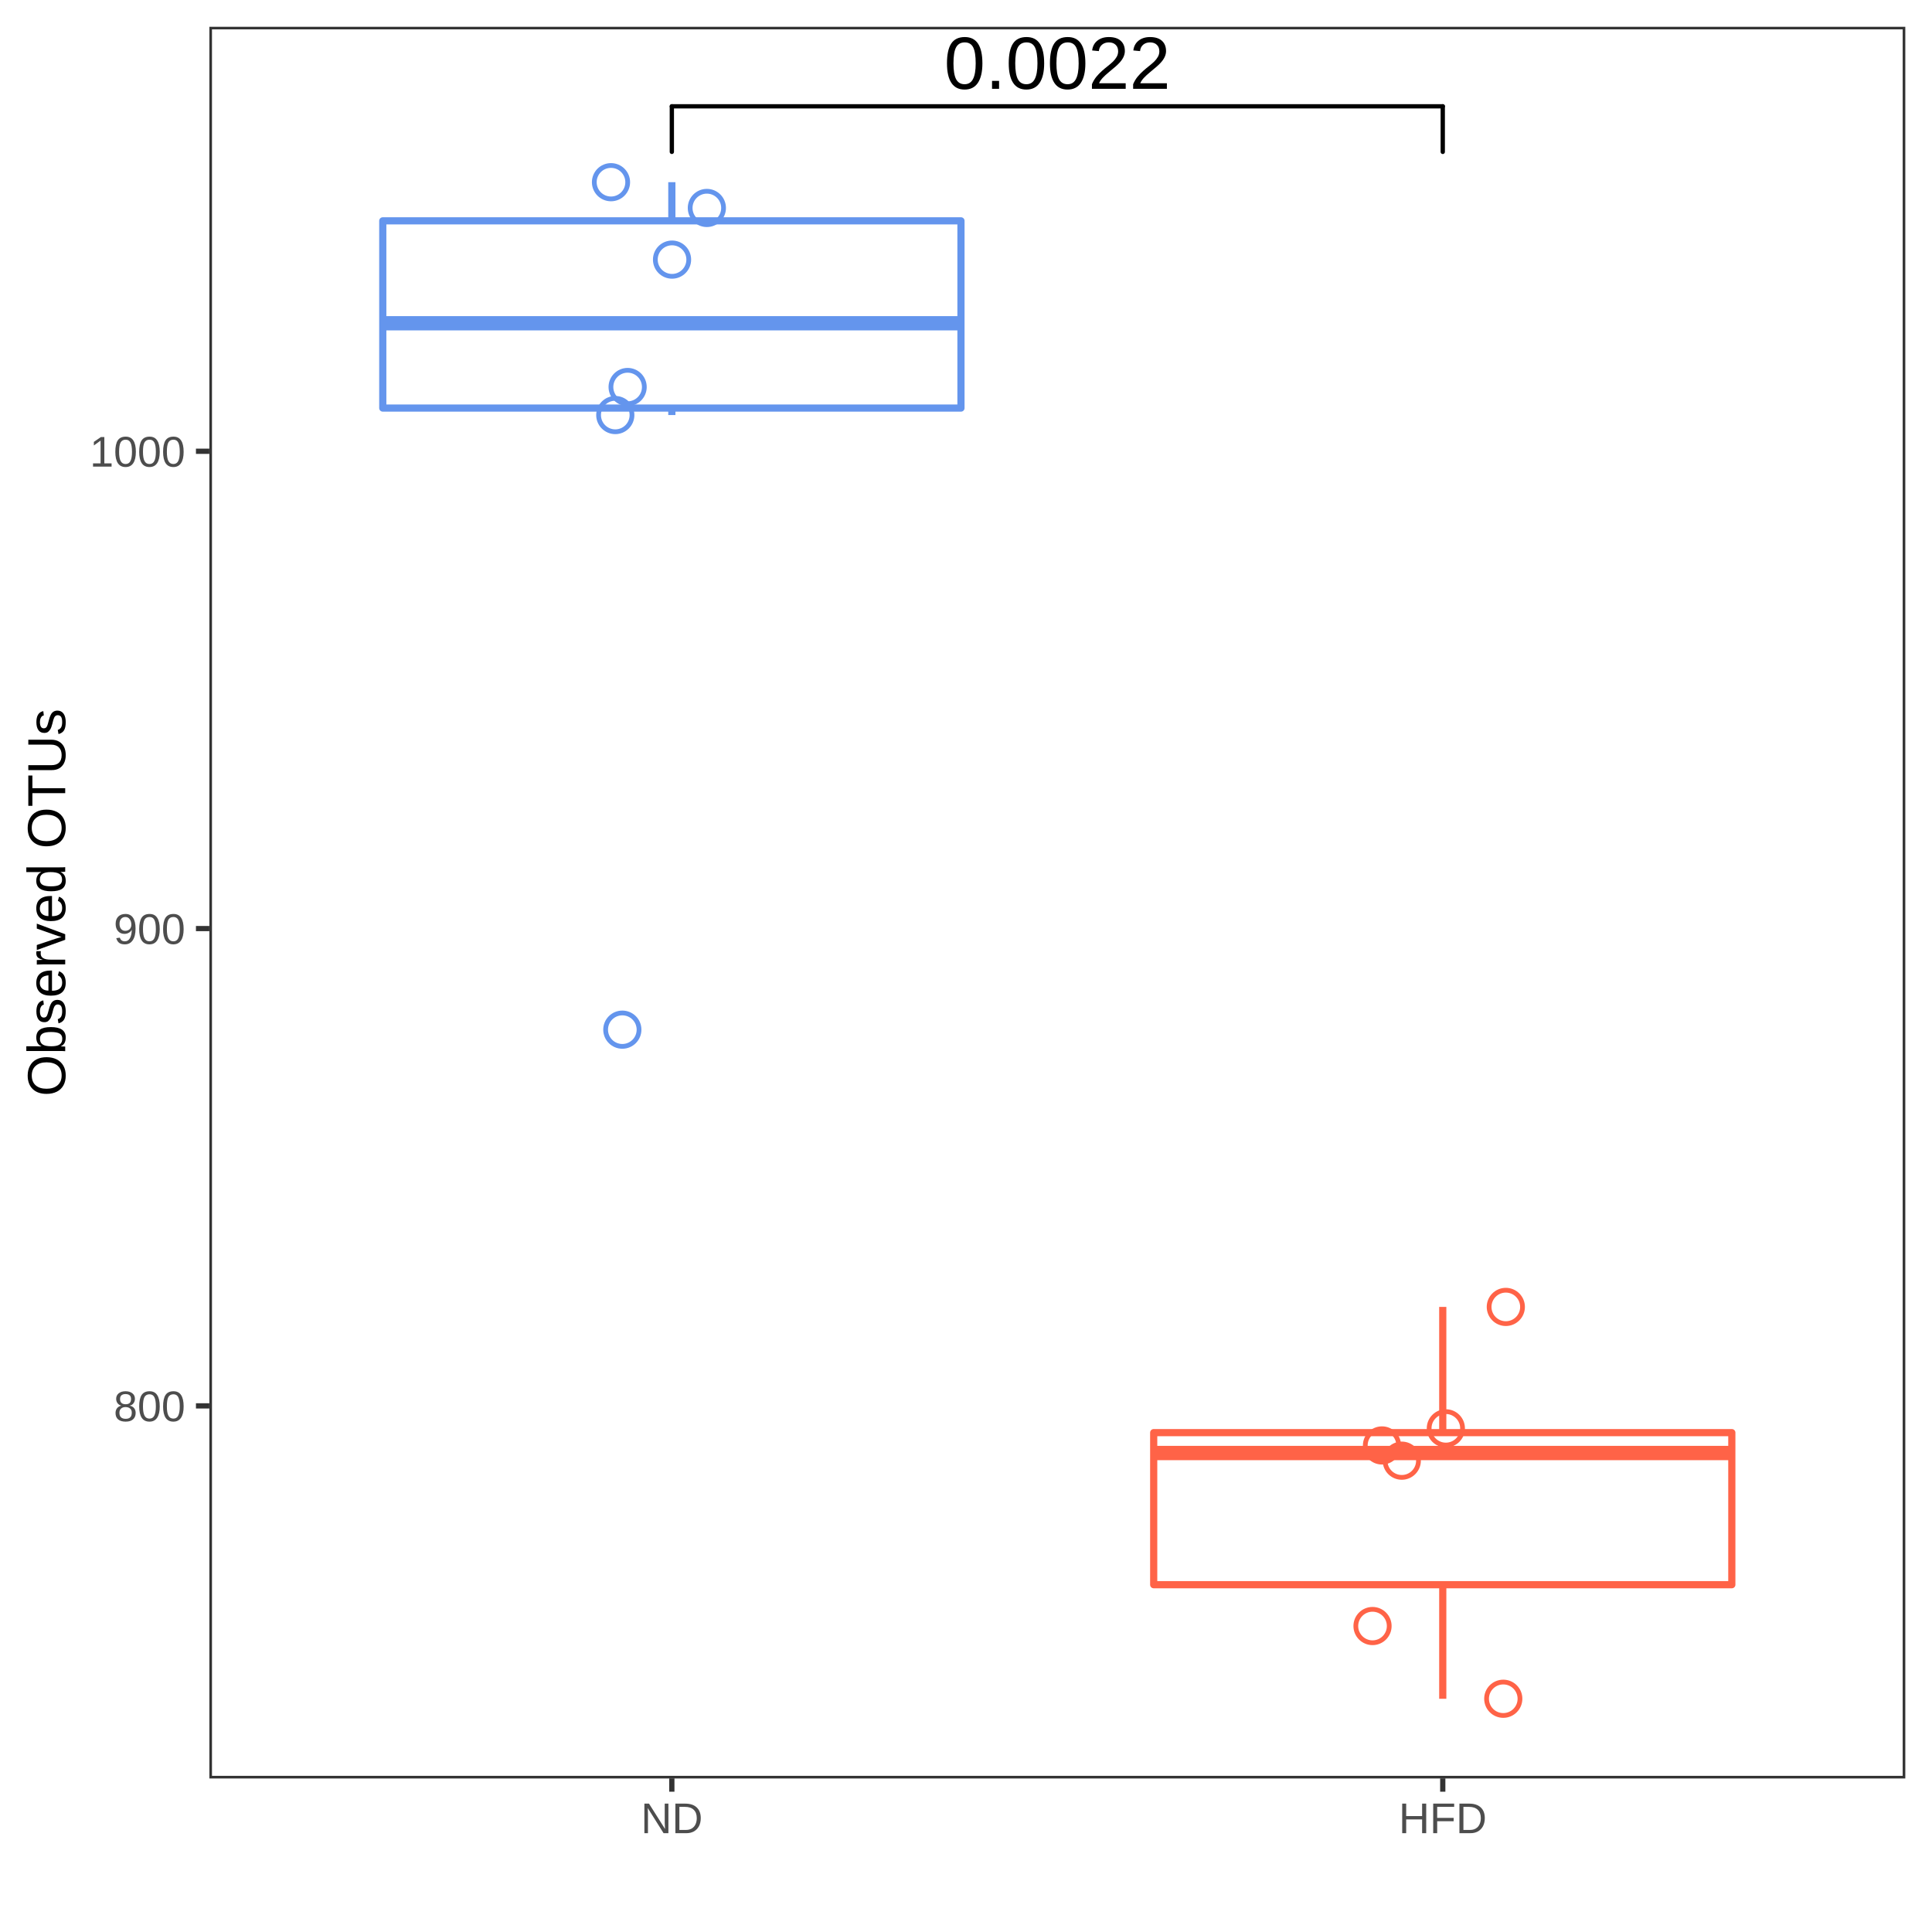
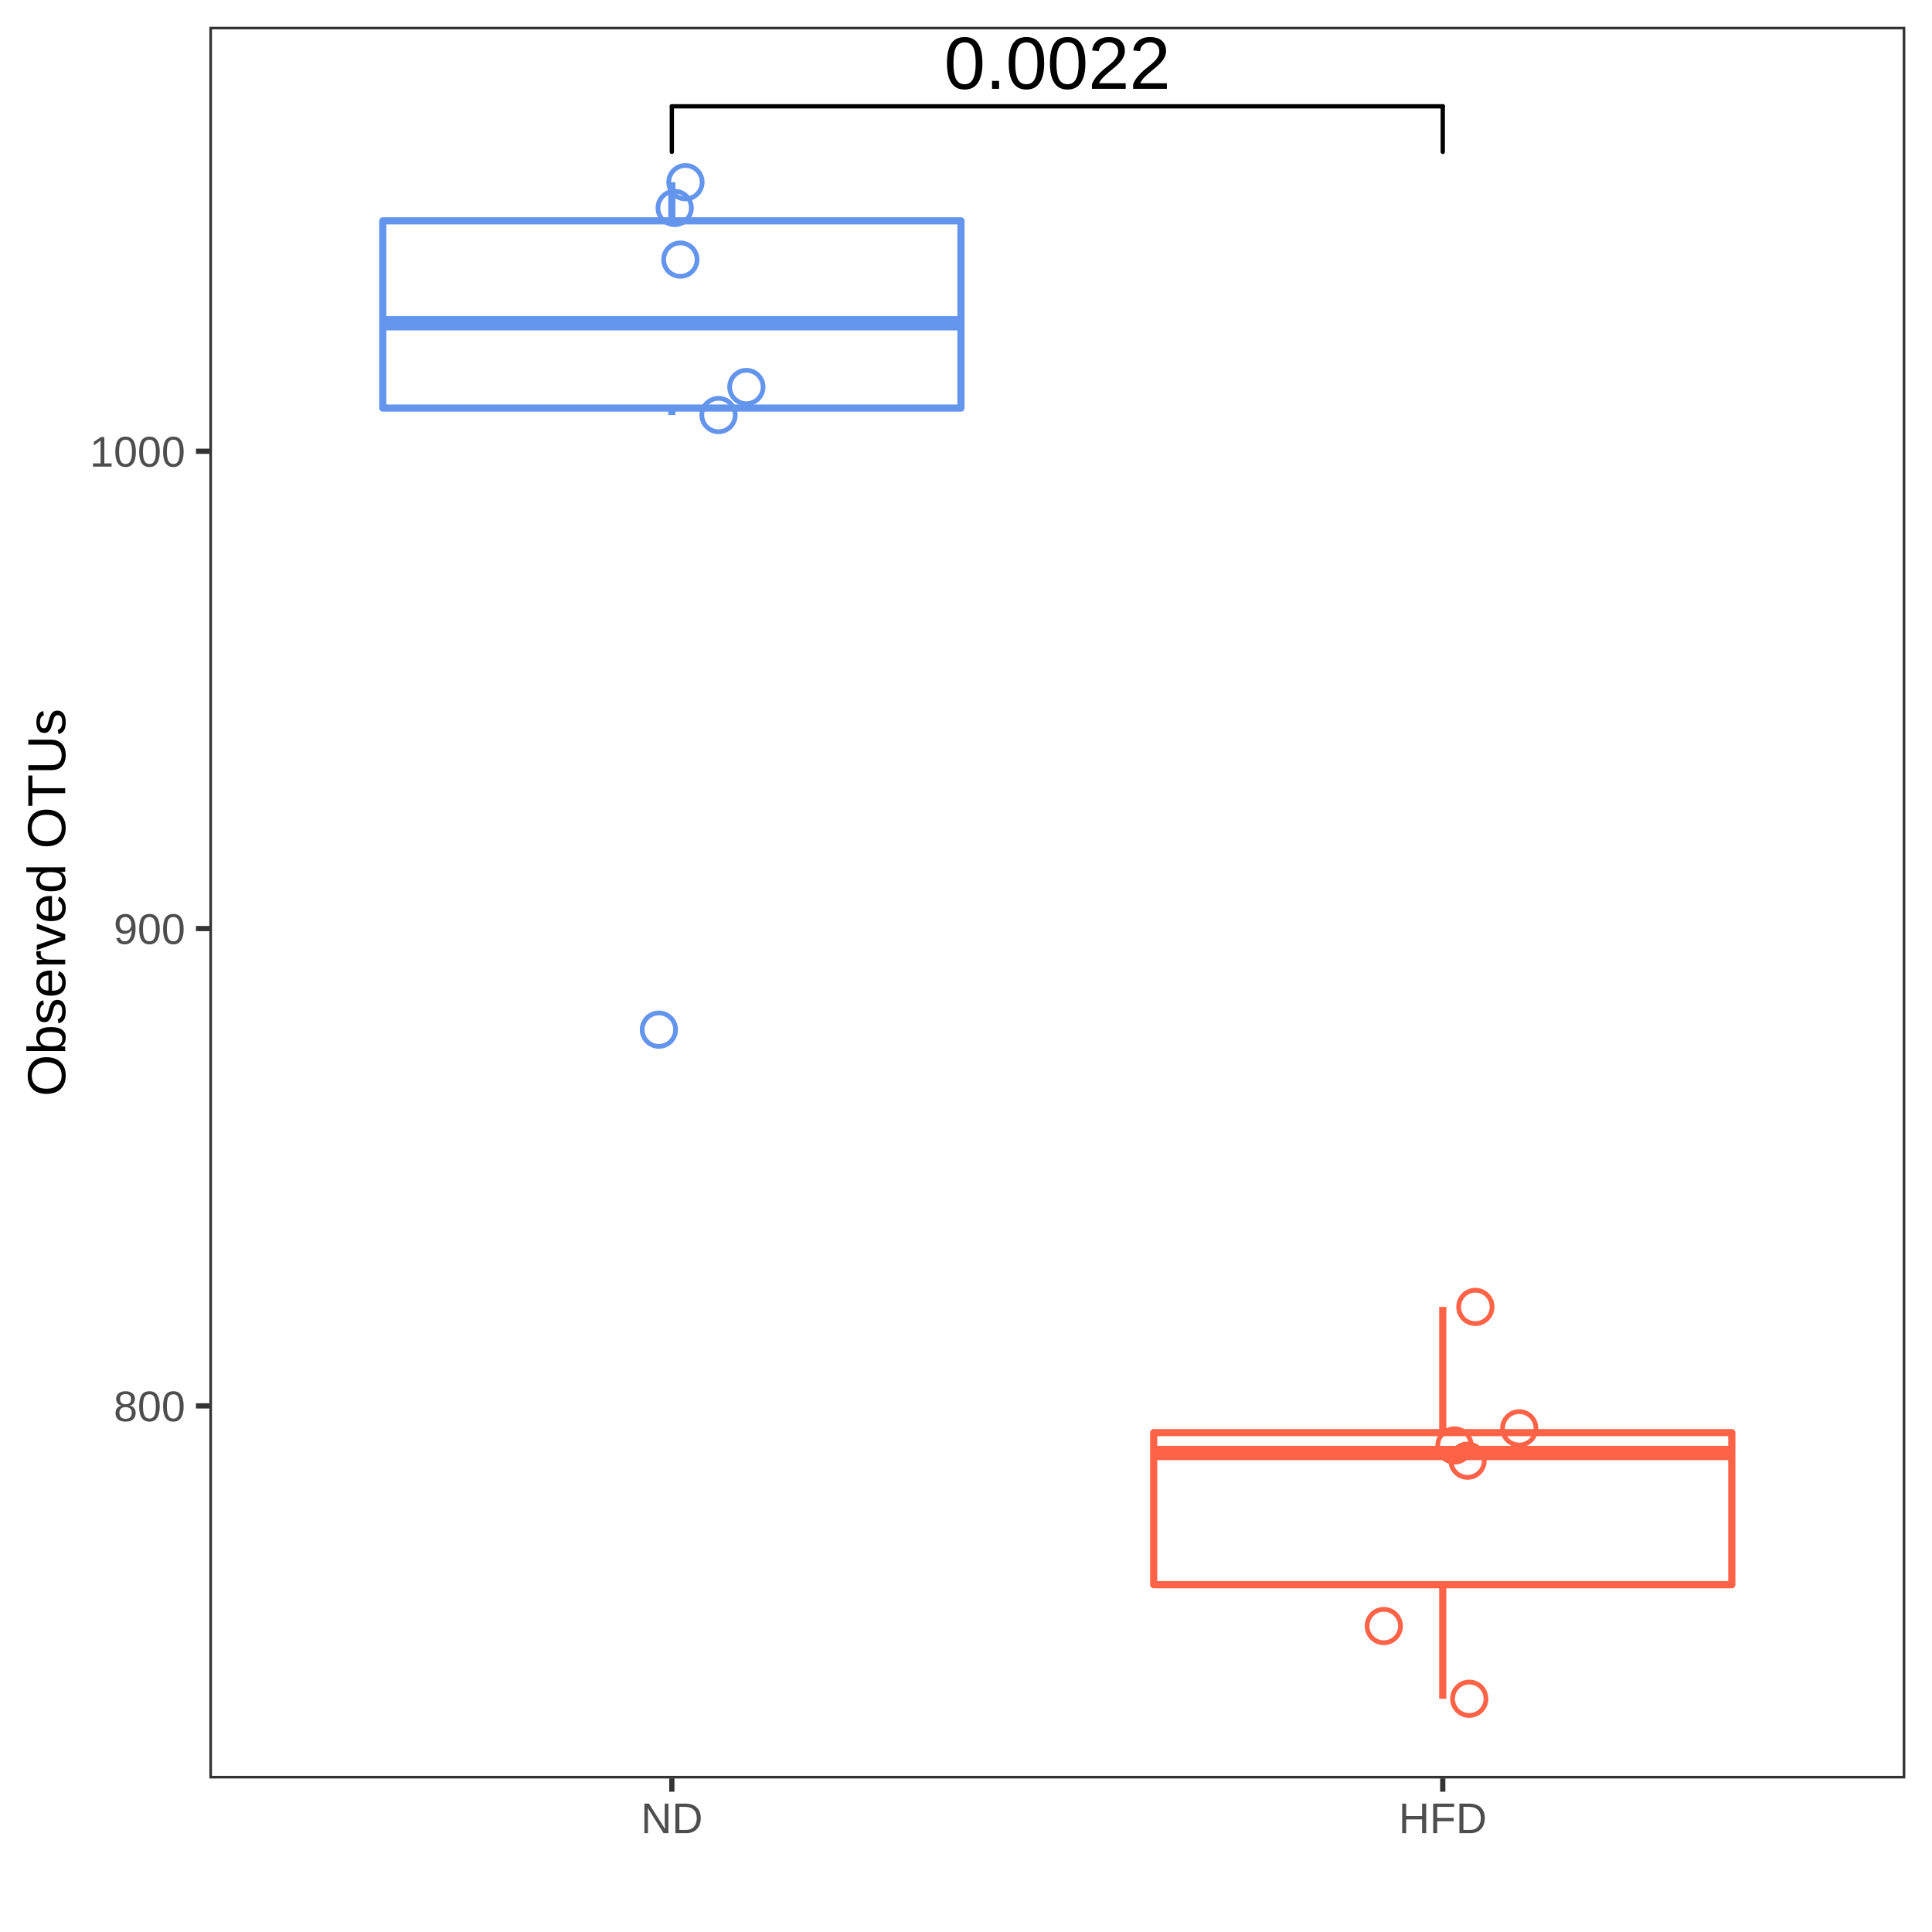
<svg xmlns="http://www.w3.org/2000/svg" class="svglite" width="288.00pt" height="288.00pt" viewBox="0 0 288.00 288.00">
  <defs>
    <style type="text/css">
    .svglite line, .svglite polyline, .svglite polygon, .svglite path, .svglite rect, .svglite circle {
      fill: none;
      stroke: #000000;
      stroke-linecap: round;
      stroke-linejoin: round;
      stroke-miterlimit: 10.00;
    }
  </style>
  </defs>
  <rect width="100%" height="100%" style="stroke: none; fill: #FFFFFF;" />
  <defs>
    <clipPath id="cpMC4wMHwyODguMDB8MC4wMHwyODguMDA=">
      <rect x="0.00" y="0.00" width="288.00" height="288.00" />
    </clipPath>
  </defs>
  <g clip-path="url(#cpMC4wMHwyODguMDB8MC4wMHwyODguMDA=)">
    <rect x="0.00" y="0.00" width="288.00" height="288.00" style="stroke-width: 0.78; stroke: #FFFFFF; fill: #FFFFFF;" />
  </g>
  <defs>
    <clipPath id="cpMzEuMjF8Mjg0LjAxfDMuOTl8MjY1LjEw">
      <rect x="31.21" y="3.99" width="252.81" height="261.12" />
    </clipPath>
  </defs>
  <g clip-path="url(#cpMzEuMjF8Mjg0LjAxfDMuOTl8MjY1LjEw)">
    <rect x="31.21" y="3.99" width="252.81" height="261.12" style="stroke-width: 0.78; stroke: none; fill: #FFFFFF;" />
    <line x1="100.15" y1="32.92" x2="100.15" y2="27.16" style="stroke-width: 1.07; stroke: #6495ED; stroke-linecap: butt;" />
    <line x1="100.15" y1="60.83" x2="100.15" y2="61.87" style="stroke-width: 1.07; stroke: #6495ED; stroke-linecap: butt;" />
    <polygon points="57.06,32.92 57.06,60.83 143.25,60.83 143.25,32.92 57.06,32.92 " style="stroke-width: 1.07; stroke: #6495ED; fill: #FFFFFF;" />
    <line x1="57.06" y1="48.19" x2="143.25" y2="48.19" style="stroke-width: 2.13; stroke: #6495ED; stroke-linecap: butt;" />
    <line x1="215.07" y1="213.56" x2="215.07" y2="194.82" style="stroke-width: 1.07; stroke: #FF6347; stroke-linecap: butt;" />
    <line x1="215.07" y1="236.23" x2="215.07" y2="253.23" style="stroke-width: 1.07; stroke: #FF6347; stroke-linecap: butt;" />
    <polygon points="171.98,213.56 171.98,236.23 258.16,236.23 258.16,213.56 171.98,213.56 " style="stroke-width: 1.07; stroke: #FF6347; fill: #FFFFFF;" />
    <line x1="171.98" y1="216.60" x2="258.16" y2="216.60" style="stroke-width: 2.13; stroke: #FF6347; stroke-linecap: butt;" />
-     <circle cx="206.01" cy="215.47" r="2.49" style="stroke-width: 0.71; stroke: #FF6347;" />
-     <circle cx="224.47" cy="194.82" r="2.49" style="stroke-width: 0.71; stroke: #FF6347;" />
-     <circle cx="224.09" cy="253.23" r="2.49" style="stroke-width: 0.71; stroke: #FF6347;" />
-     <circle cx="91.72" cy="61.87" r="2.49" style="stroke-width: 0.71; stroke: #6495ED;" />
-     <circle cx="93.56" cy="57.69" r="2.49" style="stroke-width: 0.71; stroke: #6495ED;" />
-     <circle cx="208.96" cy="217.74" r="2.49" style="stroke-width: 0.71; stroke: #FF6347;" />
-     <circle cx="105.37" cy="31.00" r="2.49" style="stroke-width: 0.71; stroke: #6495ED;" />
-     <circle cx="91.08" cy="27.16" r="2.49" style="stroke-width: 0.71; stroke: #6495ED;" />
-     <circle cx="100.18" cy="38.70" r="2.49" style="stroke-width: 0.71; stroke: #6495ED;" />
-     <circle cx="204.60" cy="242.39" r="2.49" style="stroke-width: 0.71; stroke: #FF6347;" />
-     <circle cx="215.53" cy="212.92" r="2.49" style="stroke-width: 0.71; stroke: #FF6347;" />
-     <circle cx="92.77" cy="153.49" r="2.49" style="stroke-width: 0.71; stroke: #6495ED;" />
+     <circle cx="216.82" cy="215.47" r="2.49" style="stroke-width: 0.71; stroke: #FF6347;" />
+     <circle cx="219.93" cy="194.82" r="2.49" style="stroke-width: 0.71; stroke: #FF6347;" />
+     <circle cx="219.02" cy="253.23" r="2.49" style="stroke-width: 0.71; stroke: #FF6347;" />
+     <circle cx="107.11" cy="61.87" r="2.49" style="stroke-width: 0.71; stroke: #6495ED;" />
+     <circle cx="111.26" cy="57.69" r="2.49" style="stroke-width: 0.71; stroke: #6495ED;" />
+     <circle cx="218.77" cy="217.74" r="2.49" style="stroke-width: 0.71; stroke: #FF6347;" />
+     <circle cx="100.57" cy="31.00" r="2.49" style="stroke-width: 0.71; stroke: #6495ED;" />
+     <circle cx="102.18" cy="27.16" r="2.49" style="stroke-width: 0.71; stroke: #6495ED;" />
+     <circle cx="101.42" cy="38.70" r="2.49" style="stroke-width: 0.71; stroke: #6495ED;" />
+     <circle cx="206.28" cy="242.39" r="2.49" style="stroke-width: 0.71; stroke: #FF6347;" />
+     <circle cx="226.47" cy="212.92" r="2.49" style="stroke-width: 0.71; stroke: #FF6347;" />
+     <circle cx="98.22" cy="153.49" r="2.49" style="stroke-width: 0.71; stroke: #6495ED;" />
    <text x="157.61" y="13.24" text-anchor="middle" style="font-size: 11.04px; font-family: Arial;" textLength="33.74px" lengthAdjust="spacingAndGlyphs">0.0022</text>
    <line x1="215.07" y1="22.64" x2="215.07" y2="15.85" style="stroke-width: 0.64;" />
    <line x1="215.07" y1="15.85" x2="100.15" y2="15.85" style="stroke-width: 0.64;" />
    <line x1="100.15" y1="15.85" x2="100.15" y2="22.64" style="stroke-width: 0.64;" />
    <rect x="31.21" y="3.99" width="252.81" height="261.12" style="stroke-width: 0.78; stroke: #333333;" />
  </g>
  <g clip-path="url(#cpMC4wMHwyODguMDB8MC4wMHwyODguMDA=)">
    <text x="27.62" y="211.86" text-anchor="end" style="font-size: 6.40px; fill: #4D4D4D; font-family: Arial;" textLength="10.67px" lengthAdjust="spacingAndGlyphs">800</text>
    <text x="27.62" y="140.71" text-anchor="end" style="font-size: 6.40px; fill: #4D4D4D; font-family: Arial;" textLength="10.67px" lengthAdjust="spacingAndGlyphs">900</text>
    <text x="27.62" y="69.56" text-anchor="end" style="font-size: 6.40px; fill: #4D4D4D; font-family: Arial;" textLength="14.23px" lengthAdjust="spacingAndGlyphs">1000</text>
    <polyline points="29.21,209.57 31.21,209.57 " style="stroke-width: 0.78; stroke: #333333; stroke-linecap: butt;" />
    <polyline points="29.21,138.42 31.21,138.42 " style="stroke-width: 0.78; stroke: #333333; stroke-linecap: butt;" />
    <polyline points="29.21,67.27 31.21,67.27 " style="stroke-width: 0.78; stroke: #333333; stroke-linecap: butt;" />
    <polyline points="100.15,267.09 100.15,265.10 " style="stroke-width: 0.78; stroke: #333333; stroke-linecap: butt;" />
    <polyline points="215.07,267.09 215.07,265.10 " style="stroke-width: 0.78; stroke: #333333; stroke-linecap: butt;" />
    <text x="100.15" y="273.27" text-anchor="middle" style="font-size: 6.40px; fill: #4D4D4D; font-family: Arial;" textLength="9.23px" lengthAdjust="spacingAndGlyphs">ND</text>
    <text x="215.07" y="273.27" text-anchor="middle" style="font-size: 6.40px; fill: #4D4D4D; font-family: Arial;" textLength="13.13px" lengthAdjust="spacingAndGlyphs">HFD</text>
    <text transform="translate(9.72,134.54) rotate(-90)" text-anchor="middle" style="font-size: 8.00px; font-family: Arial;" textLength="57.80px" lengthAdjust="spacingAndGlyphs">Observed OTUs</text>
  </g>
</svg>
